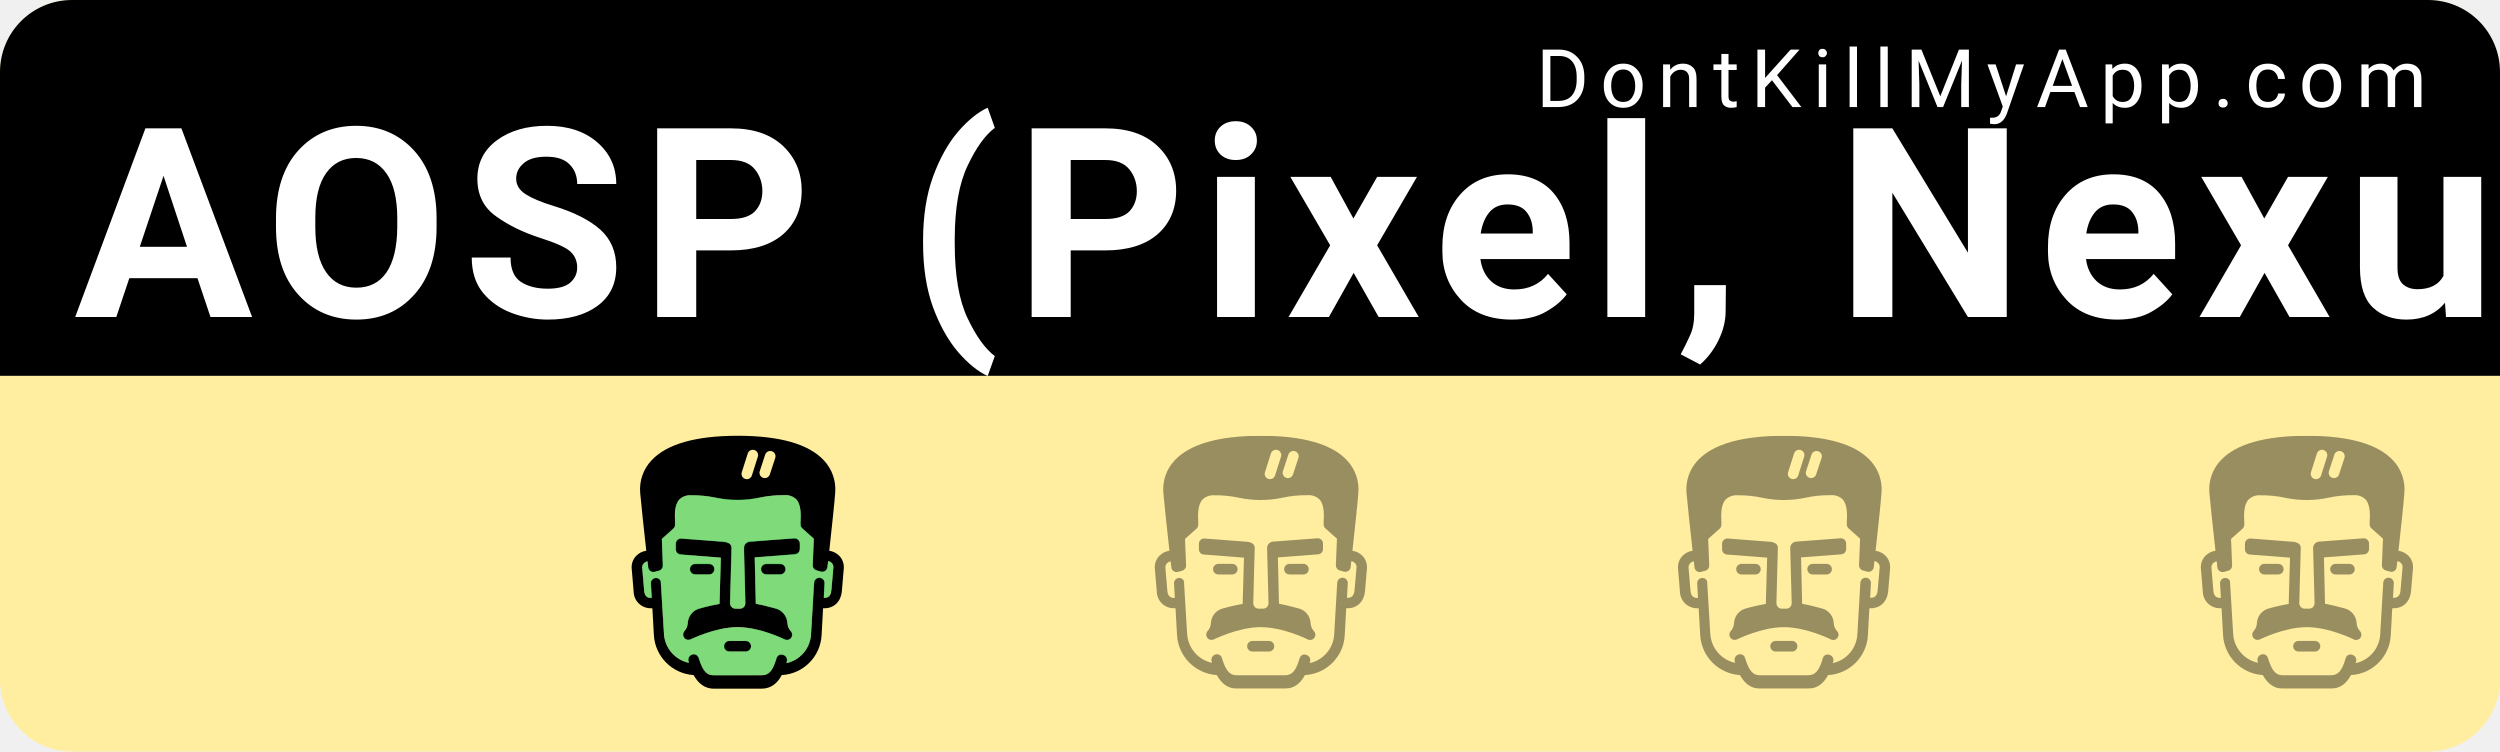
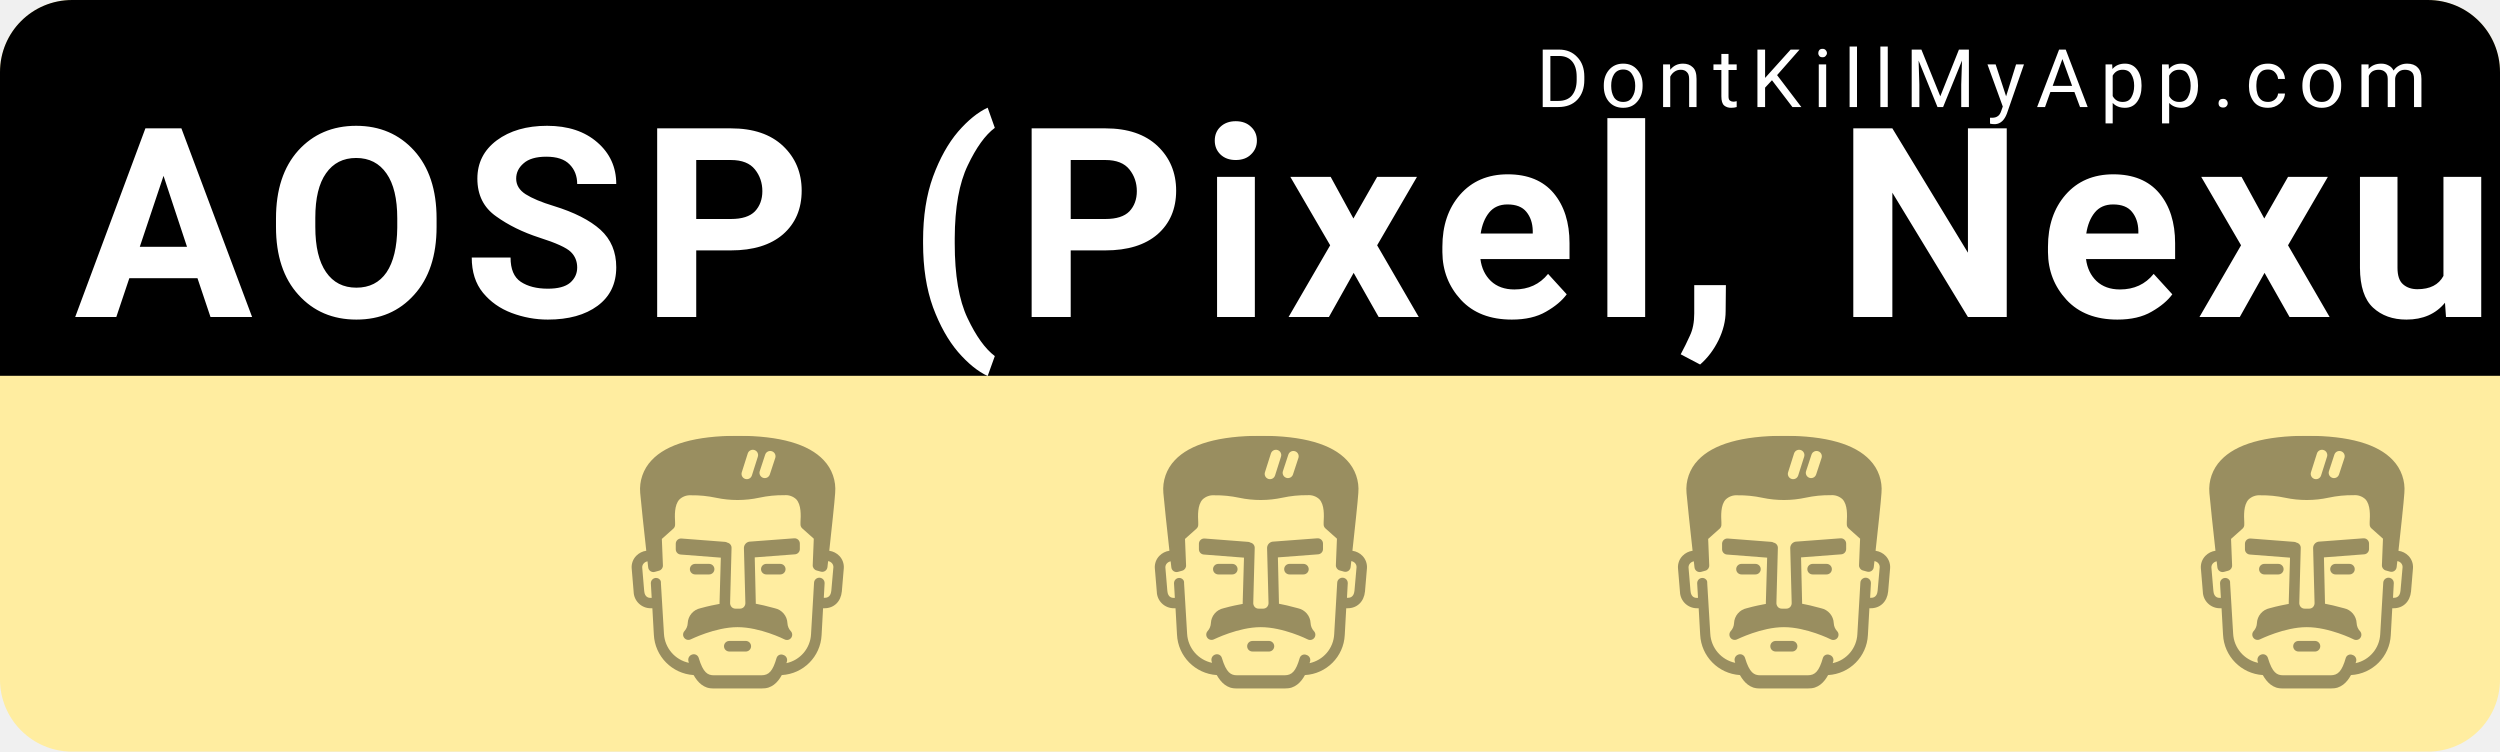
<svg xmlns="http://www.w3.org/2000/svg" width="153mm" height="46mm" viewBox="0 0 153 46" version="1.1" id="svg8">
  <defs id="defs2" />
  <g id="layer1" transform="translate(0,-251)">
    <rect style="color:#000000;clip-rule:nonzero;display:inline;overflow:visible;visibility:visible;opacity:1;isolation:auto;mix-blend-mode:normal;color-interpolation:sRGB;color-interpolation-filters:linearRGB;solid-color:#000000;solid-opacity:1;fill:#ffeda0;fill-opacity:1;fill-rule:nonzero;stroke:none;stroke-width:0.529;stroke-linecap:round;stroke-linejoin:miter;stroke-miterlimit:4;stroke-dasharray:none;stroke-dashoffset:0;stroke-opacity:1;color-rendering:auto;image-rendering:auto;shape-rendering:auto;text-rendering:auto;enable-background:accumulate" id="bkg" width="153" height="46" x="6.5503158e-15" y="251" rx="4.416" ry="4.416" />
    <path style="color:#000000;clip-rule:nonzero;display:inline;overflow:visible;visibility:visible;opacity:1;isolation:auto;mix-blend-mode:normal;color-interpolation:sRGB;color-interpolation-filters:linearRGB;solid-color:#000000;solid-opacity:1;fill:#000000;fill-opacity:1;fill-rule:nonzero;stroke:none;stroke-width:2;stroke-linecap:round;stroke-linejoin:miter;stroke-miterlimit:4;stroke-dasharray:none;stroke-dashoffset:0;stroke-opacity:1;color-rendering:auto;image-rendering:auto;shape-rendering:auto;text-rendering:auto;enable-background:accumulate" d="M 16.689,0 C 7.443,0 0,7.443 0,16.689 V 86.93 H 578.268 V 16.689 C 578.268,7.443 570.824,0 561.578,0 Z" id="bkgtop" transform="matrix(0.2645833,0,0,0.2645833,0,251)" />
    <text xml:space="preserve" style="font-style:normal;font-variant:normal;font-weight:300;font-stretch:normal;font-size:9.648px;line-height:0%;font-family:Roboto;-inkscape-font-specification:'Roboto Light';text-align:start;letter-spacing:0.685px;word-spacing:0px;writing-mode:lr-tb;text-anchor:start;fill:#ffffff;fill-opacity:1;stroke:none;stroke-width:0.201px;stroke-linecap:butt;stroke-linejoin:miter;stroke-opacity:1" x="94.007" y="257.55" id="link">
      <tspan id="tspan817" x="94.007" y="257.55" style="font-style:normal;font-variant:normal;font-weight:normal;font-stretch:normal;font-size:4.939px;font-family:Roboto;-inkscape-font-specification:Roboto;fill:#ffffff;stroke-width:0.201px">DontKillMyApp.com</tspan>
    </text>
    <text xml:space="preserve" style="font-style:normal;font-variant:normal;font-weight:bold;font-stretch:normal;font-size:12.7px;line-height:0%;font-family:Roboto;-inkscape-font-specification:'Roboto Bold';text-align:start;letter-spacing:0.902px;word-spacing:0px;writing-mode:lr-tb;text-anchor:start;fill:#ffffff;fill-opacity:1;stroke:none;stroke-width:0.265px;stroke-linecap:butt;stroke-linejoin:miter;stroke-opacity:1" x="4.538" y="270.402" id="vendor">
      <tspan id="tspan821" x="4.538" y="270.402" style="font-style:normal;font-variant:normal;font-weight:bold;font-stretch:normal;font-size:16.228px;font-family:Roboto;-inkscape-font-specification:'Roboto Bold';fill:#ffffff;stroke-width:0.265px">AOSP (Pixel, Nexus...)</tspan>
    </text>
    <g id="poo1" transform="matrix(0.01510025,0,0,0.01510025,5.393161,277.6693)">
      <svg xml:space="preserve" viewBox="0 0 181.445 36.289" height="36.289" width="181.445" y="0px" x="0px" id="Capa_1" version="1.1">
        <defs id="defs39">

</defs>
        <g transform="translate(0,-1.4648437e-6)" id="g6">
</g>
        <g transform="translate(0,-1.4648437e-6)" id="g8">
</g>
        <g transform="translate(0,-1.4648437e-6)" id="g10">
</g>
        <g transform="translate(0,-1.4648437e-6)" id="g12">
</g>
        <g transform="translate(0,-1.4648437e-6)" id="g14">
</g>
        <g transform="translate(0,-1.4648437e-6)" id="g16">
</g>
        <g transform="translate(0,-1.4648437e-6)" id="g18">
</g>
        <g transform="translate(0,-1.4648437e-6)" id="g20">
</g>
        <g transform="translate(0,-1.4648437e-6)" id="g22">
</g>
        <g transform="translate(0,-1.4648437e-6)" id="g24">
</g>
        <g transform="translate(0,-1.4648437e-6)" id="g26">
</g>
        <g transform="translate(0,-1.4648437e-6)" id="g28">
</g>
        <g transform="translate(0,-1.4648437e-6)" id="g30">
</g>
        <g transform="translate(0,-1.4648437e-6)" id="g32">
</g>
        <g transform="translate(0,-1.4648437e-6)" id="g34">
</g>
        <flowRoot transform="rotate(-4.688264,151.2439,-302.9367)" style="font-style:normal;font-weight:normal;font-size:13.333px;line-height:125%;font-family:sans-serif;letter-spacing:0px;word-spacing:0px;fill:#000000;fill-opacity:1;stroke:none;stroke-width:1px;stroke-linecap:butt;stroke-linejoin:miter;stroke-opacity:1" id="flowRoot827" xml:space="preserve">
          <flowRegion id="flowRegion829">
            <rect y="3.931" x="2.6" height="28.313" width="170.747" id="rect831" />
          </flowRegion>
          <flowPara style="font-style:normal;font-variant:normal;font-weight:bold;font-stretch:normal;font-size:18.667px;font-family:'Courier New';-inkscape-font-specification:'Courier New'" id="flowPara833">Recommended</flowPara>
        </flowRoot>
      </svg>
    </g>
    <g transform="matrix(0.01510025,0,0,0.01510025,37.41043,277.6693)" id="poo2">
      <svg data-name="Layer 1" viewBox="0 0 63.326 75.47" x="0px" y="0px" version="1.1" id="svg18" width="1025" height="1025">
        <defs id="defs22" />
-         <path d="m 23.128,41.38 a 1.575,1.575 0 1 0 0,-3.15 h -4.17 a 1.575,1.575 0 1 0 0,3.15 z" id="path4" />
-         <path d="m 40.188,38.23 a 1.575,1.575 0 0 0 0,3.15 h 4.17 a 1.575,1.575 0 1 0 0,-3.15 z" id="path6" />
-         <path d="m 34.188,61.23 h -5.05 a 1.575,1.575 0 1 0 0,3.15 h 5.05 a 1.58,1.58 0 0 0 0,-3.15 z" id="path8" />
-         <path d="m 48.448,30.6 -13.34,1 a 1.94,1.94 0 0 0 -1.6,1.87 l 0.43,16.3 a 1.77,1.77 0 0 1 -0.45,1.34 1.62,1.62 0 0 1 -1.19,0.48 h -1.27 a 1.62,1.62 0 0 1 -1.19,-0.48 1.79,1.79 0 0 1 -0.45,-1.36 l 0.43,-16.28 a 1.57,1.57 0 0 0 -1.25,-1.58 1.56,1.56 0 0 0 -0.7,-0.23 l -13,-1 a 1.57,1.57 0 0 0 -1.7,1.57 v 1.64 a 1.57,1.57 0 0 0 1.45,1.57 l 12,0.93 -0.38,13.22 a 5.46,5.46 0 0 0 0,0.58 c -1.2,0.22 -3.26,0.61 -5.7,1.29 a 4.77,4.77 0 0 0 -3.8,4.48 3.74,3.74 0 0 1 -0.95,2.31 1.58,1.58 0 0 0 1.83,2.51 c 0.07,0 7.3,-3.65 14,-3.65 6.7,0 13.94,3.61 14,3.65 a 1.57,1.57 0 0 0 1.83,-2.51 3.75,3.75 0 0 1 -0.95,-2.32 4.77,4.77 0 0 0 -3.76,-4.46 c -2.45,-0.69 -4.47,-1.12 -5.69,-1.35 0,-0.17 0,-0.33 0,-0.5 l -0.31,-13.33 12,-0.91 a 1.58,1.58 0 0 0 1.46,-1.57 v -1.64 a 1.58,1.58 0 0 0 -1.75,-1.57 z" id="path10" />
-         <path d="m 61.978,35.84 a 5.16,5.16 0 0 0 -3,-1.52 c 0.63,-5.79 1.62,-14.85 1.76,-17.24 a 12.56,12.56 0 0 0 -3.42,-9.79 c -4.49,-4.82 -13.14,-7.29 -25.66,-7.29 -12.52,0 -21.16,2.47 -25.68,7.29 a 12.56,12.56 0 0 0 -3.42,9.79 c 0.18,2.39 1.18,11.45 1.81,17.23 a 5.16,5.16 0 0 0 -3,1.52 4.83,4.83 0 0 0 -1.36,3.64 v 0 l 0.59,7.07 a 5.07,5.07 0 0 0 5.14,4.93 1.56,1.56 0 0 0 0.45,0 l 0.44,7.86 a 12.69,12.69 0 0 0 11.87,12.08 c 1.24,2.19 3.02,4.06 6.05,4.06 h 14.19 c 3.07,0 4.86,-1.83 6.07,-4.06 a 12.58,12.58 0 0 0 11.88,-11.94 l 0.44,-8 a 1.55,1.55 0 0 0 0.42,0 c 2.85,0 4.88,-2 5.18,-5 l 0.59,-7 v 0 a 4.84,4.84 0 0 0 -1.34,-3.63 z m -23.74,-25.29 1.62,-4.93 a 1.581,1.581 0 1 1 3,1 l -1.62,4.93 a 1.581,1.581 0 0 1 -3,-1 z m -5.36,0.32 1.78,-5.61 a 1.581,1.581 0 0 1 3,1 l -1.78,5.61 a 1.581,1.581 0 1 1 -3,-1 z m 26.71,35.38 c -0.2,2.1 -1.59,2.1 -2,2.1 h -0.24 l 0.24,-4.34 a 1.581,1.581 0 1 0 -3.16,-0.08 c 0,0 0,0 0,0.06 l -0.89,15.2 a 9.31,9.31 0 0 1 -7.35,8.66 l 0.14,-0.45 a 1.58,1.58 0 0 0 -1.06,-2 1.47,1.47 0 0 0 -2,0.86 c -1.15,4 -2.33,5.21 -4.53,5.21 h -14.19 c -1.81,0 -3.19,-0.7 -4.53,-5.18 a 1.52,1.52 0 0 0 -2,-1 1.63,1.63 0 0 0 -1.06,2 c 0,0.15 0.09,0.32 0.14,0.47 a 9.4,9.4 0 0 1 -7.45,-8.68 L 8.738,44 v 0 a 1.52,1.52 0 0 0 -0.09,-0.74 1.51,1.51 0 0 0 -1.39,-0.84 1.56,1.56 0 0 0 -1.52,1.54 c 0,0 0,0.09 0,0.13 l 0.25,4.29 h -0.24 c -0.45,0 -1.83,0 -2,-2.08 l -0.59,-7 a 1.71,1.71 0 0 1 0.48,-1.24 2,2 0 0 1 1.1,-0.59 l 0.2,1.8 a 1.57,1.57 0 0 0 2,1.34 l 1.25,-0.35 a 1.57,1.57 0 0 0 1.15,-1.58 l -0.32,-7.9 3.45,-3.08 a 1.57,1.57 0 0 0 0.5,-1.23 c 0,-0.19 0,-0.4 0,-0.62 -0.1,-1.94 -0.27,-5.18 1.29,-6.84 a 4.59,4.59 0 0 1 3.48,-1.25 33.32,33.32 0 0 1 7.45,0.74 30.9,30.9 0 0 0 12.95,-0.03 33.3,33.3 0 0 1 7.45,-0.74 4.59,4.59 0 0 1 3.51,1.2 c 1.57,1.65 1.4,4.9 1.29,6.84 0,0.22 0,0.43 0,0.62 a 1.57,1.57 0 0 0 0.52,1.24 l 3.45,3.08 -0.32,7.9 a 1.57,1.57 0 0 0 1.15,1.58 l 1.25,0.35 a 1.57,1.57 0 0 0 2,-1.34 l 0.2,-1.8 a 2,2 0 0 1 1.09,0.57 1.71,1.71 0 0 1 0.48,1.24 z" id="path12" />
-         <path style="opacity:0.5;fill:#00c853;fill-opacity:1;fill-rule:nonzero;stroke:none;stroke-width:0.339;stroke-linecap:round;stroke-linejoin:miter;stroke-miterlimit:4;stroke-dasharray:none;stroke-dashoffset:133.262;stroke-opacity:0.539;paint-order:normal" d="m 23.013,71.203 c -1.154,-0.53 -2.012,-1.805 -2.776,-4.127 -0.59,-1.793 -1.609,-2.306 -2.72,-1.371 -0.486,0.409 -0.53,0.526 -0.479,1.27 0.031,0.451 0.003,0.819 -0.064,0.819 C 16.551,67.794 14.716,66.955 13.756,66.323 11.989,65.159 10.91,63.746 10.115,61.556 9.694,60.396 9.62,59.534 8.869,46.907 8.677,43.672 8.627,43.334 8.286,42.937 7.742,42.304 6.788,42.332 6.216,42.997 l -0.425,0.494 0.117,2.518 0.117,2.518 -0.559,-0.12 C 3.978,48.087 3.845,47.753 3.454,43.349 3.029,38.555 3.019,38.754 3.705,38.068 c 0.862,-0.862 1.057,-0.773 1.198,0.548 0.198,1.852 1.06,2.321 3.029,1.65 1.35,-0.46 1.352,-0.47 1.211,-5.293 L 9.019,30.768 9.924,29.941 c 0.498,-0.455 1.362,-1.261 1.922,-1.791 l 1.017,-0.963 0.094,-3.015 c 0.083,-2.669 0.139,-3.117 0.49,-3.911 0.502,-1.136 1.494,-1.996 2.712,-2.351 1.195,-0.347 4.677,-0.209 7.577,0.301 4.117,0.724 5.096,0.828 7.833,0.828 2.753,1.97e-4 3.915,-0.125 7.872,-0.845 1.024,-0.186 3.05,-0.388 4.501,-0.448 2.923,-0.121 3.713,0.025 4.853,0.894 1.199,0.914 1.856,3.392 1.679,6.326 -0.065,1.083 -0.031,1.755 0.106,2.057 0.112,0.247 1.029,1.192 2.038,2.101 l 1.836,1.652 -0.097,1.454 c -0.053,0.799 -0.145,2.689 -0.204,4.198 l -0.107,2.745 0.494,0.494 c 0.553,0.553 2.089,0.992 2.824,0.807 0.57,-0.143 0.962,-0.757 1.062,-1.664 0.148,-1.34 0.199,-1.464 0.568,-1.367 0.188,0.049 0.531,0.314 0.762,0.59 0.52,0.618 0.529,1.147 0.104,5.638 -0.381,4.025 -0.656,4.655 -2.029,4.655 h -0.506 l 0.096,-2.504 0.096,-2.504 -0.545,-0.459 C 56.672,42.608 56.276,42.402 56.093,42.402 c -0.566,0 -1.276,0.468 -1.464,0.965 -0.098,0.26 -0.34,3.406 -0.538,6.991 -0.508,9.224 -0.609,10.286 -1.102,11.596 -0.892,2.371 -2.42,4.032 -4.758,5.173 -1.799,0.878 -2.048,0.876 -1.963,-0.013 0.082,-0.86 -0.275,-1.428 -1.061,-1.687 -0.466,-0.154 -0.693,-0.148 -1.058,0.027 -0.536,0.257 -0.705,0.552 -1.421,2.472 -0.595,1.594 -1.33,2.655 -2.189,3.16 -0.57,0.335 -0.872,0.348 -8.715,0.389 -7.607,0.039 -8.169,0.022 -8.81,-0.272 z m 11.583,-6.983 c 0.529,-0.184 1.036,-0.88 1.036,-1.421 0,-0.149 -0.115,-0.493 -0.255,-0.764 -0.384,-0.742 -1.122,-0.885 -4.209,-0.818 l -2.675,0.058 -0.408,0.475 c -0.728,0.847 -0.343,2.345 0.653,2.538 0.839,0.162 5.349,0.109 5.859,-0.069 z M 18.843,60.18 c 7.207,-3.126 13.088,-3.79 19.307,-2.181 1.849,0.478 4.563,1.42 6.313,2.19 0.83,0.365 1.738,0.664 2.017,0.664 0.751,0 1.339,-0.661 1.339,-1.506 0,-0.371 -0.075,-0.721 -0.167,-0.778 -0.425,-0.263 -1.054,-1.682 -1.199,-2.708 -0.271,-1.915 -1.127,-3.183 -2.677,-3.967 -0.337,-0.17 -1.994,-0.642 -3.683,-1.049 l -3.071,-0.739 -0.104,-5.164 c -0.057,-2.84 -0.147,-5.942 -0.199,-6.893 -0.093,-1.706 -0.089,-1.73 0.297,-1.807 0.215,-0.043 3.006,-0.269 6.201,-0.502 6.205,-0.453 6.471,-0.507 6.81,-1.399 0.089,-0.234 0.162,-0.91 0.162,-1.502 0,-0.911 -0.067,-1.156 -0.438,-1.597 -0.384,-0.456 -0.546,-0.521 -1.312,-0.524 -1.924,-0.008 -13.26,0.909 -13.768,1.113 -0.295,0.119 -0.669,0.417 -0.829,0.663 -0.275,0.419 -0.279,0.97 -0.076,9.067 0.234,9.304 0.23,9.375 -0.627,9.833 -0.253,0.135 -0.935,0.234 -1.612,0.233 -1.11,-0.001 -1.2,-0.031 -1.666,-0.553 -0.586,-0.656 -0.555,0.366 -0.298,-9.772 0.111,-4.376 0.149,-8.165 0.085,-8.42 -0.246,-0.977 -0.806,-1.093 -7.975,-1.652 -3.589,-0.28 -6.757,-0.508 -7.041,-0.508 -0.322,0 -0.672,0.156 -0.931,0.416 -0.379,0.379 -0.416,0.549 -0.416,1.917 0,2.377 -0.444,2.201 7.066,2.788 3.417,0.267 6.236,0.508 6.264,0.536 0.136,0.136 -0.366,13.739 -0.51,13.833 -0.09,0.059 -0.504,0.153 -0.919,0.21 -1.393,0.191 -5.532,1.303 -6.053,1.626 -1.322,0.82 -2.157,2.189 -2.367,3.881 -0.116,0.936 -0.408,1.651 -0.965,2.366 -0.464,0.596 -0.416,1.627 0.101,2.143 0.577,0.577 1.128,0.528 2.941,-0.258 z m 5.376,-19.353 c 0.55,-0.64 0.547,-1.517 -0.007,-2.072 -0.407,-0.407 -0.474,-0.416 -3.122,-0.416 -2.575,0 -2.729,0.019 -3.156,0.387 -0.802,0.69 -0.52,2.064 0.515,2.506 0.186,0.08 1.469,0.128 2.851,0.107 l 2.512,-0.038 z m 21.175,0.014 c 0.625,-0.625 0.614,-1.567 -0.024,-2.116 -0.426,-0.367 -0.582,-0.386 -3.155,-0.386 -2.648,0 -2.716,0.009 -3.122,0.416 -0.717,0.717 -0.447,2.075 0.491,2.47 0.2,0.084 1.485,0.136 2.856,0.115 2.466,-0.037 2.499,-0.043 2.954,-0.498 z" id="path834" />
+         <path d="m 23.128,41.38 a 1.575,1.575 0 1 0 0,-3.15 h -4.17 a 1.575,1.575 0 1 0 0,3.15 z" id="path4" style="fill:#000000;fill-opacity:1;opacity:0.4" />
+         <path d="m 40.188,38.23 a 1.575,1.575 0 0 0 0,3.15 h 4.17 a 1.575,1.575 0 1 0 0,-3.15 z" id="path6" style="fill:#000000;fill-opacity:1;opacity:0.4" />
+         <path d="m 34.188,61.23 h -5.05 a 1.575,1.575 0 1 0 0,3.15 h 5.05 a 1.58,1.58 0 0 0 0,-3.15 z" id="path8" style="fill:#000000;fill-opacity:1;opacity:0.4" />
+         <path d="m 48.448,30.6 -13.34,1 a 1.94,1.94 0 0 0 -1.6,1.87 l 0.43,16.3 a 1.77,1.77 0 0 1 -0.45,1.34 1.62,1.62 0 0 1 -1.19,0.48 h -1.27 a 1.62,1.62 0 0 1 -1.19,-0.48 1.79,1.79 0 0 1 -0.45,-1.36 l 0.43,-16.28 a 1.57,1.57 0 0 0 -1.25,-1.58 1.56,1.56 0 0 0 -0.7,-0.23 l -13,-1 a 1.57,1.57 0 0 0 -1.7,1.57 v 1.64 a 1.57,1.57 0 0 0 1.45,1.57 l 12,0.93 -0.38,13.22 a 5.46,5.46 0 0 0 0,0.58 c -1.2,0.22 -3.26,0.61 -5.7,1.29 a 4.77,4.77 0 0 0 -3.8,4.48 3.74,3.74 0 0 1 -0.95,2.31 1.58,1.58 0 0 0 1.83,2.51 c 0.07,0 7.3,-3.65 14,-3.65 6.7,0 13.94,3.61 14,3.65 a 1.57,1.57 0 0 0 1.83,-2.51 3.75,3.75 0 0 1 -0.95,-2.32 4.77,4.77 0 0 0 -3.76,-4.46 c -2.45,-0.69 -4.47,-1.12 -5.69,-1.35 0,-0.17 0,-0.33 0,-0.5 l -0.31,-13.33 12,-0.91 a 1.58,1.58 0 0 0 1.46,-1.57 v -1.64 a 1.58,1.58 0 0 0 -1.75,-1.57 z" id="path10" style="fill:#000000;fill-opacity:1;opacity:0.4" />
+         <path d="m 61.978,35.84 a 5.16,5.16 0 0 0 -3,-1.52 c 0.63,-5.79 1.62,-14.85 1.76,-17.24 a 12.56,12.56 0 0 0 -3.42,-9.79 c -4.49,-4.82 -13.14,-7.29 -25.66,-7.29 -12.52,0 -21.16,2.47 -25.68,7.29 a 12.56,12.56 0 0 0 -3.42,9.79 c 0.18,2.39 1.18,11.45 1.81,17.23 a 5.16,5.16 0 0 0 -3,1.52 4.83,4.83 0 0 0 -1.36,3.64 v 0 l 0.59,7.07 a 5.07,5.07 0 0 0 5.14,4.93 1.56,1.56 0 0 0 0.45,0 l 0.44,7.86 a 12.69,12.69 0 0 0 11.87,12.08 c 1.24,2.19 3.02,4.06 6.05,4.06 h 14.19 c 3.07,0 4.86,-1.83 6.07,-4.06 a 12.58,12.58 0 0 0 11.88,-11.94 l 0.44,-8 a 1.55,1.55 0 0 0 0.42,0 c 2.85,0 4.88,-2 5.18,-5 l 0.59,-7 v 0 a 4.84,4.84 0 0 0 -1.34,-3.63 z m -23.74,-25.29 1.62,-4.93 a 1.581,1.581 0 1 1 3,1 l -1.62,4.93 a 1.581,1.581 0 0 1 -3,-1 z m -5.36,0.32 1.78,-5.61 a 1.581,1.581 0 0 1 3,1 l -1.78,5.61 a 1.581,1.581 0 1 1 -3,-1 z m 26.71,35.38 c -0.2,2.1 -1.59,2.1 -2,2.1 h -0.24 l 0.24,-4.34 a 1.581,1.581 0 1 0 -3.16,-0.08 c 0,0 0,0 0,0.06 l -0.89,15.2 a 9.31,9.31 0 0 1 -7.35,8.66 l 0.14,-0.45 a 1.58,1.58 0 0 0 -1.06,-2 1.47,1.47 0 0 0 -2,0.86 c -1.15,4 -2.33,5.21 -4.53,5.21 h -14.19 c -1.81,0 -3.19,-0.7 -4.53,-5.18 a 1.52,1.52 0 0 0 -2,-1 1.63,1.63 0 0 0 -1.06,2 c 0,0.15 0.09,0.32 0.14,0.47 a 9.4,9.4 0 0 1 -7.45,-8.68 L 8.738,44 v 0 a 1.52,1.52 0 0 0 -0.09,-0.74 1.51,1.51 0 0 0 -1.39,-0.84 1.56,1.56 0 0 0 -1.52,1.54 c 0,0 0,0.09 0,0.13 l 0.25,4.29 h -0.24 c -0.45,0 -1.83,0 -2,-2.08 l -0.59,-7 a 1.71,1.71 0 0 1 0.48,-1.24 2,2 0 0 1 1.1,-0.59 l 0.2,1.8 a 1.57,1.57 0 0 0 2,1.34 l 1.25,-0.35 a 1.57,1.57 0 0 0 1.15,-1.58 l -0.32,-7.9 3.45,-3.08 a 1.57,1.57 0 0 0 0.5,-1.23 c 0,-0.19 0,-0.4 0,-0.62 -0.1,-1.94 -0.27,-5.18 1.29,-6.84 a 4.59,4.59 0 0 1 3.48,-1.25 33.32,33.32 0 0 1 7.45,0.74 30.9,30.9 0 0 0 12.95,-0.03 33.3,33.3 0 0 1 7.45,-0.74 4.59,4.59 0 0 1 3.51,1.2 c 1.57,1.65 1.4,4.9 1.29,6.84 0,0.22 0,0.43 0,0.62 a 1.57,1.57 0 0 0 0.52,1.24 l 3.45,3.08 -0.32,7.9 a 1.57,1.57 0 0 0 1.15,1.58 l 1.25,0.35 a 1.57,1.57 0 0 0 2,-1.34 l 0.2,-1.8 a 2,2 0 0 1 1.09,0.57 1.71,1.71 0 0 1 0.48,1.24 z" id="path12" style="fill:#000000;fill-opacity:1;opacity:0.4" />
      </svg>
    </g>
    <g id="poo3" transform="matrix(0.01510025,0,0,0.01510025,69.4277,277.6693)">
      <svg data-name="Layer 1" viewBox="0 0 63.326 75.47" x="0px" y="0px" version="1.1" id="svg18" width="1025" height="1025">
        <defs id="defs22" />
        <path d="m 23.128,41.38 a 1.575,1.575 0 1 0 0,-3.15 h -4.17 a 1.575,1.575 0 1 0 0,3.15 z" id="path4" style="fill:#000000;fill-opacity:1;opacity:0.4" />
        <path d="m 40.188,38.23 a 1.575,1.575 0 0 0 0,3.15 h 4.17 a 1.575,1.575 0 1 0 0,-3.15 z" id="path6" style="fill:#000000;fill-opacity:1;opacity:0.4" />
        <path d="m 34.188,61.23 h -5.05 a 1.575,1.575 0 1 0 0,3.15 h 5.05 a 1.58,1.58 0 0 0 0,-3.15 z" id="path8" style="fill:#000000;fill-opacity:1;opacity:0.4" />
        <path d="m 48.448,30.6 -13.34,1 a 1.94,1.94 0 0 0 -1.6,1.87 l 0.43,16.3 a 1.77,1.77 0 0 1 -0.45,1.34 1.62,1.62 0 0 1 -1.19,0.48 h -1.27 a 1.62,1.62 0 0 1 -1.19,-0.48 1.79,1.79 0 0 1 -0.45,-1.36 l 0.43,-16.28 a 1.57,1.57 0 0 0 -1.25,-1.58 1.56,1.56 0 0 0 -0.7,-0.23 l -13,-1 a 1.57,1.57 0 0 0 -1.7,1.57 v 1.64 a 1.57,1.57 0 0 0 1.45,1.57 l 12,0.93 -0.38,13.22 a 5.46,5.46 0 0 0 0,0.58 c -1.2,0.22 -3.26,0.61 -5.7,1.29 a 4.77,4.77 0 0 0 -3.8,4.48 3.74,3.74 0 0 1 -0.95,2.31 1.58,1.58 0 0 0 1.83,2.51 c 0.07,0 7.3,-3.65 14,-3.65 6.7,0 13.94,3.61 14,3.65 a 1.57,1.57 0 0 0 1.83,-2.51 3.75,3.75 0 0 1 -0.95,-2.32 4.77,4.77 0 0 0 -3.76,-4.46 c -2.45,-0.69 -4.47,-1.12 -5.69,-1.35 0,-0.17 0,-0.33 0,-0.5 l -0.31,-13.33 12,-0.91 a 1.58,1.58 0 0 0 1.46,-1.57 v -1.64 a 1.58,1.58 0 0 0 -1.75,-1.57 z" id="path10" style="fill:#000000;fill-opacity:1;opacity:0.4" />
        <path d="m 61.978,35.84 a 5.16,5.16 0 0 0 -3,-1.52 c 0.63,-5.79 1.62,-14.85 1.76,-17.24 a 12.56,12.56 0 0 0 -3.42,-9.79 c -4.49,-4.82 -13.14,-7.29 -25.66,-7.29 -12.52,0 -21.16,2.47 -25.68,7.29 a 12.56,12.56 0 0 0 -3.42,9.79 c 0.18,2.39 1.18,11.45 1.81,17.23 a 5.16,5.16 0 0 0 -3,1.52 4.83,4.83 0 0 0 -1.36,3.64 v 0 l 0.59,7.07 a 5.07,5.07 0 0 0 5.14,4.93 1.56,1.56 0 0 0 0.45,0 l 0.44,7.86 a 12.69,12.69 0 0 0 11.87,12.08 c 1.24,2.19 3.02,4.06 6.05,4.06 h 14.19 c 3.07,0 4.86,-1.83 6.07,-4.06 a 12.58,12.58 0 0 0 11.88,-11.94 l 0.44,-8 a 1.55,1.55 0 0 0 0.42,0 c 2.85,0 4.88,-2 5.18,-5 l 0.59,-7 v 0 a 4.84,4.84 0 0 0 -1.34,-3.63 z m -23.74,-25.29 1.62,-4.93 a 1.581,1.581 0 1 1 3,1 l -1.62,4.93 a 1.581,1.581 0 0 1 -3,-1 z m -5.36,0.32 1.78,-5.61 a 1.581,1.581 0 0 1 3,1 l -1.78,5.61 a 1.581,1.581 0 1 1 -3,-1 z m 26.71,35.38 c -0.2,2.1 -1.59,2.1 -2,2.1 h -0.24 l 0.24,-4.34 a 1.581,1.581 0 1 0 -3.16,-0.08 c 0,0 0,0 0,0.06 l -0.89,15.2 a 9.31,9.31 0 0 1 -7.35,8.66 l 0.14,-0.45 a 1.58,1.58 0 0 0 -1.06,-2 1.47,1.47 0 0 0 -2,0.86 c -1.15,4 -2.33,5.21 -4.53,5.21 h -14.19 c -1.81,0 -3.19,-0.7 -4.53,-5.18 a 1.52,1.52 0 0 0 -2,-1 1.63,1.63 0 0 0 -1.06,2 c 0,0.15 0.09,0.32 0.14,0.47 a 9.4,9.4 0 0 1 -7.45,-8.68 L 8.738,44 v 0 a 1.52,1.52 0 0 0 -0.09,-0.74 1.51,1.51 0 0 0 -1.39,-0.84 1.56,1.56 0 0 0 -1.52,1.54 c 0,0 0,0.09 0,0.13 l 0.25,4.29 h -0.24 c -0.45,0 -1.83,0 -2,-2.08 l -0.59,-7 a 1.71,1.71 0 0 1 0.48,-1.24 2,2 0 0 1 1.1,-0.59 l 0.2,1.8 a 1.57,1.57 0 0 0 2,1.34 l 1.25,-0.35 a 1.57,1.57 0 0 0 1.15,-1.58 l -0.32,-7.9 3.45,-3.08 a 1.57,1.57 0 0 0 0.5,-1.23 c 0,-0.19 0,-0.4 0,-0.62 -0.1,-1.94 -0.27,-5.18 1.29,-6.84 a 4.59,4.59 0 0 1 3.48,-1.25 33.32,33.32 0 0 1 7.45,0.74 30.9,30.9 0 0 0 12.95,-0.03 33.3,33.3 0 0 1 7.45,-0.74 4.59,4.59 0 0 1 3.51,1.2 c 1.57,1.65 1.4,4.9 1.29,6.84 0,0.22 0,0.43 0,0.62 a 1.57,1.57 0 0 0 0.52,1.24 l 3.45,3.08 -0.32,7.9 a 1.57,1.57 0 0 0 1.15,1.58 l 1.25,0.35 a 1.57,1.57 0 0 0 2,-1.34 l 0.2,-1.8 a 2,2 0 0 1 1.09,0.57 1.71,1.71 0 0 1 0.48,1.24 z" id="path12" style="fill:#000000;fill-opacity:1;opacity:0.4" />
      </svg>
    </g>
    <g transform="matrix(0.01510025,0,0,0.01510025,101.445,277.6693)" id="poo4">
      <svg data-name="Layer 1" viewBox="0 0 63.326 75.47" x="0px" y="0px" version="1.1" id="svg18" width="1025" height="1025">
        <defs id="defs22" />
        <path d="m 23.128,41.38 a 1.575,1.575 0 1 0 0,-3.15 h -4.17 a 1.575,1.575 0 1 0 0,3.15 z" id="path4" style="fill:#000000;fill-opacity:1;opacity:0.4" />
        <path d="m 40.188,38.23 a 1.575,1.575 0 0 0 0,3.15 h 4.17 a 1.575,1.575 0 1 0 0,-3.15 z" id="path6" style="fill:#000000;fill-opacity:1;opacity:0.4" />
        <path d="m 34.188,61.23 h -5.05 a 1.575,1.575 0 1 0 0,3.15 h 5.05 a 1.58,1.58 0 0 0 0,-3.15 z" id="path8" style="fill:#000000;fill-opacity:1;opacity:0.4" />
        <path d="m 48.448,30.6 -13.34,1 a 1.94,1.94 0 0 0 -1.6,1.87 l 0.43,16.3 a 1.77,1.77 0 0 1 -0.45,1.34 1.62,1.62 0 0 1 -1.19,0.48 h -1.27 a 1.62,1.62 0 0 1 -1.19,-0.48 1.79,1.79 0 0 1 -0.45,-1.36 l 0.43,-16.28 a 1.57,1.57 0 0 0 -1.25,-1.58 1.56,1.56 0 0 0 -0.7,-0.23 l -13,-1 a 1.57,1.57 0 0 0 -1.7,1.57 v 1.64 a 1.57,1.57 0 0 0 1.45,1.57 l 12,0.93 -0.38,13.22 a 5.46,5.46 0 0 0 0,0.58 c -1.2,0.22 -3.26,0.61 -5.7,1.29 a 4.77,4.77 0 0 0 -3.8,4.48 3.74,3.74 0 0 1 -0.95,2.31 1.58,1.58 0 0 0 1.83,2.51 c 0.07,0 7.3,-3.65 14,-3.65 6.7,0 13.94,3.61 14,3.65 a 1.57,1.57 0 0 0 1.83,-2.51 3.75,3.75 0 0 1 -0.95,-2.32 4.77,4.77 0 0 0 -3.76,-4.46 c -2.45,-0.69 -4.47,-1.12 -5.69,-1.35 0,-0.17 0,-0.33 0,-0.5 l -0.31,-13.33 12,-0.91 a 1.58,1.58 0 0 0 1.46,-1.57 v -1.64 a 1.58,1.58 0 0 0 -1.75,-1.57 z" id="path10" style="fill:#000000;fill-opacity:1;opacity:0.4" />
        <path d="m 61.978,35.84 a 5.16,5.16 0 0 0 -3,-1.52 c 0.63,-5.79 1.62,-14.85 1.76,-17.24 a 12.56,12.56 0 0 0 -3.42,-9.79 c -4.49,-4.82 -13.14,-7.29 -25.66,-7.29 -12.52,0 -21.16,2.47 -25.68,7.29 a 12.56,12.56 0 0 0 -3.42,9.79 c 0.18,2.39 1.18,11.45 1.81,17.23 a 5.16,5.16 0 0 0 -3,1.52 4.83,4.83 0 0 0 -1.36,3.64 v 0 l 0.59,7.07 a 5.07,5.07 0 0 0 5.14,4.93 1.56,1.56 0 0 0 0.45,0 l 0.44,7.86 a 12.69,12.69 0 0 0 11.87,12.08 c 1.24,2.19 3.02,4.06 6.05,4.06 h 14.19 c 3.07,0 4.86,-1.83 6.07,-4.06 a 12.58,12.58 0 0 0 11.88,-11.94 l 0.44,-8 a 1.55,1.55 0 0 0 0.42,0 c 2.85,0 4.88,-2 5.18,-5 l 0.59,-7 v 0 a 4.84,4.84 0 0 0 -1.34,-3.63 z m -23.74,-25.29 1.62,-4.93 a 1.581,1.581 0 1 1 3,1 l -1.62,4.93 a 1.581,1.581 0 0 1 -3,-1 z m -5.36,0.32 1.78,-5.61 a 1.581,1.581 0 0 1 3,1 l -1.78,5.61 a 1.581,1.581 0 1 1 -3,-1 z m 26.71,35.38 c -0.2,2.1 -1.59,2.1 -2,2.1 h -0.24 l 0.24,-4.34 a 1.581,1.581 0 1 0 -3.16,-0.08 c 0,0 0,0 0,0.06 l -0.89,15.2 a 9.31,9.31 0 0 1 -7.35,8.66 l 0.14,-0.45 a 1.58,1.58 0 0 0 -1.06,-2 1.47,1.47 0 0 0 -2,0.86 c -1.15,4 -2.33,5.21 -4.53,5.21 h -14.19 c -1.81,0 -3.19,-0.7 -4.53,-5.18 a 1.52,1.52 0 0 0 -2,-1 1.63,1.63 0 0 0 -1.06,2 c 0,0.15 0.09,0.32 0.14,0.47 a 9.4,9.4 0 0 1 -7.45,-8.68 L 8.738,44 v 0 a 1.52,1.52 0 0 0 -0.09,-0.74 1.51,1.51 0 0 0 -1.39,-0.84 1.56,1.56 0 0 0 -1.52,1.54 c 0,0 0,0.09 0,0.13 l 0.25,4.29 h -0.24 c -0.45,0 -1.83,0 -2,-2.08 l -0.59,-7 a 1.71,1.71 0 0 1 0.48,-1.24 2,2 0 0 1 1.1,-0.59 l 0.2,1.8 a 1.57,1.57 0 0 0 2,1.34 l 1.25,-0.35 a 1.57,1.57 0 0 0 1.15,-1.58 l -0.32,-7.9 3.45,-3.08 a 1.57,1.57 0 0 0 0.5,-1.23 c 0,-0.19 0,-0.4 0,-0.62 -0.1,-1.94 -0.27,-5.18 1.29,-6.84 a 4.59,4.59 0 0 1 3.48,-1.25 33.32,33.32 0 0 1 7.45,0.74 30.9,30.9 0 0 0 12.95,-0.03 33.3,33.3 0 0 1 7.45,-0.74 4.59,4.59 0 0 1 3.51,1.2 c 1.57,1.65 1.4,4.9 1.29,6.84 0,0.22 0,0.43 0,0.62 a 1.57,1.57 0 0 0 0.52,1.24 l 3.45,3.08 -0.32,7.9 a 1.57,1.57 0 0 0 1.15,1.58 l 1.25,0.35 a 1.57,1.57 0 0 0 2,-1.34 l 0.2,-1.8 a 2,2 0 0 1 1.09,0.57 1.71,1.71 0 0 1 0.48,1.24 z" id="path12" style="fill:#000000;fill-opacity:1;opacity:0.4" />
      </svg>
    </g>
    <g transform="matrix(0.01510025,0,0,0.01510025,133.445,277.6693)" id="poo5">
      <svg data-name="Layer 1" viewBox="0 0 63.326 75.47" x="0px" y="0px" version="1.1" id="svg18" width="1025" height="1025">
        <defs id="defs22" />
        <path d="m 23.128,41.38 a 1.575,1.575 0 1 0 0,-3.15 h -4.17 a 1.575,1.575 0 1 0 0,3.15 z" id="path4" style="fill:#000000;fill-opacity:1;opacity:0.4" />
        <path d="m 40.188,38.23 a 1.575,1.575 0 0 0 0,3.15 h 4.17 a 1.575,1.575 0 1 0 0,-3.15 z" id="path6" style="fill:#000000;fill-opacity:1;opacity:0.4" />
        <path d="m 34.188,61.23 h -5.05 a 1.575,1.575 0 1 0 0,3.15 h 5.05 a 1.58,1.58 0 0 0 0,-3.15 z" id="path8" style="fill:#000000;fill-opacity:1;opacity:0.4" />
        <path d="m 48.448,30.6 -13.34,1 a 1.94,1.94 0 0 0 -1.6,1.87 l 0.43,16.3 a 1.77,1.77 0 0 1 -0.45,1.34 1.62,1.62 0 0 1 -1.19,0.48 h -1.27 a 1.62,1.62 0 0 1 -1.19,-0.48 1.79,1.79 0 0 1 -0.45,-1.36 l 0.43,-16.28 a 1.57,1.57 0 0 0 -1.25,-1.58 1.56,1.56 0 0 0 -0.7,-0.23 l -13,-1 a 1.57,1.57 0 0 0 -1.7,1.57 v 1.64 a 1.57,1.57 0 0 0 1.45,1.57 l 12,0.93 -0.38,13.22 a 5.46,5.46 0 0 0 0,0.58 c -1.2,0.22 -3.26,0.61 -5.7,1.29 a 4.77,4.77 0 0 0 -3.8,4.48 3.74,3.74 0 0 1 -0.95,2.31 1.58,1.58 0 0 0 1.83,2.51 c 0.07,0 7.3,-3.65 14,-3.65 6.7,0 13.94,3.61 14,3.65 a 1.57,1.57 0 0 0 1.83,-2.51 3.75,3.75 0 0 1 -0.95,-2.32 4.77,4.77 0 0 0 -3.76,-4.46 c -2.45,-0.69 -4.47,-1.12 -5.69,-1.35 0,-0.17 0,-0.33 0,-0.5 l -0.31,-13.33 12,-0.91 a 1.58,1.58 0 0 0 1.46,-1.57 v -1.64 a 1.58,1.58 0 0 0 -1.75,-1.57 z" id="path10" style="fill:#000000;fill-opacity:1;opacity:0.4" />
        <path d="m 61.978,35.84 a 5.16,5.16 0 0 0 -3,-1.52 c 0.63,-5.79 1.62,-14.85 1.76,-17.24 a 12.56,12.56 0 0 0 -3.42,-9.79 c -4.49,-4.82 -13.14,-7.29 -25.66,-7.29 -12.52,0 -21.16,2.47 -25.68,7.29 a 12.56,12.56 0 0 0 -3.42,9.79 c 0.18,2.39 1.18,11.45 1.81,17.23 a 5.16,5.16 0 0 0 -3,1.52 4.83,4.83 0 0 0 -1.36,3.64 v 0 l 0.59,7.07 a 5.07,5.07 0 0 0 5.14,4.93 1.56,1.56 0 0 0 0.45,0 l 0.44,7.86 a 12.69,12.69 0 0 0 11.87,12.08 c 1.24,2.19 3.02,4.06 6.05,4.06 h 14.19 c 3.07,0 4.86,-1.83 6.07,-4.06 a 12.58,12.58 0 0 0 11.88,-11.94 l 0.44,-8 a 1.55,1.55 0 0 0 0.42,0 c 2.85,0 4.88,-2 5.18,-5 l 0.59,-7 v 0 a 4.84,4.84 0 0 0 -1.34,-3.63 z m -23.74,-25.29 1.62,-4.93 a 1.581,1.581 0 1 1 3,1 l -1.62,4.93 a 1.581,1.581 0 0 1 -3,-1 z m -5.36,0.32 1.78,-5.61 a 1.581,1.581 0 0 1 3,1 l -1.78,5.61 a 1.581,1.581 0 1 1 -3,-1 z m 26.71,35.38 c -0.2,2.1 -1.59,2.1 -2,2.1 h -0.24 l 0.24,-4.34 a 1.581,1.581 0 1 0 -3.16,-0.08 c 0,0 0,0 0,0.06 l -0.89,15.2 a 9.31,9.31 0 0 1 -7.35,8.66 l 0.14,-0.45 a 1.58,1.58 0 0 0 -1.06,-2 1.47,1.47 0 0 0 -2,0.86 c -1.15,4 -2.33,5.21 -4.53,5.21 h -14.19 c -1.81,0 -3.19,-0.7 -4.53,-5.18 a 1.52,1.52 0 0 0 -2,-1 1.63,1.63 0 0 0 -1.06,2 c 0,0.15 0.09,0.32 0.14,0.47 a 9.4,9.4 0 0 1 -7.45,-8.68 L 8.738,44 v 0 a 1.52,1.52 0 0 0 -0.09,-0.74 1.51,1.51 0 0 0 -1.39,-0.84 1.56,1.56 0 0 0 -1.52,1.54 c 0,0 0,0.09 0,0.13 l 0.25,4.29 h -0.24 c -0.45,0 -1.83,0 -2,-2.08 l -0.59,-7 a 1.71,1.71 0 0 1 0.48,-1.24 2,2 0 0 1 1.1,-0.59 l 0.2,1.8 a 1.57,1.57 0 0 0 2,1.34 l 1.25,-0.35 a 1.57,1.57 0 0 0 1.15,-1.58 l -0.32,-7.9 3.45,-3.08 a 1.57,1.57 0 0 0 0.5,-1.23 c 0,-0.19 0,-0.4 0,-0.62 -0.1,-1.94 -0.27,-5.18 1.29,-6.84 a 4.59,4.59 0 0 1 3.48,-1.25 33.32,33.32 0 0 1 7.45,0.74 30.9,30.9 0 0 0 12.95,-0.03 33.3,33.3 0 0 1 7.45,-0.74 4.59,4.59 0 0 1 3.51,1.2 c 1.57,1.65 1.4,4.9 1.29,6.84 0,0.22 0,0.43 0,0.62 a 1.57,1.57 0 0 0 0.52,1.24 l 3.45,3.08 -0.32,7.9 a 1.57,1.57 0 0 0 1.15,1.58 l 1.25,0.35 a 1.57,1.57 0 0 0 2,-1.34 l 0.2,-1.8 a 2,2 0 0 1 1.09,0.57 1.71,1.71 0 0 1 0.48,1.24 z" id="path12" style="fill:#000000;fill-opacity:1;opacity:0.4" />
      </svg>
    </g>
  </g>
</svg>
